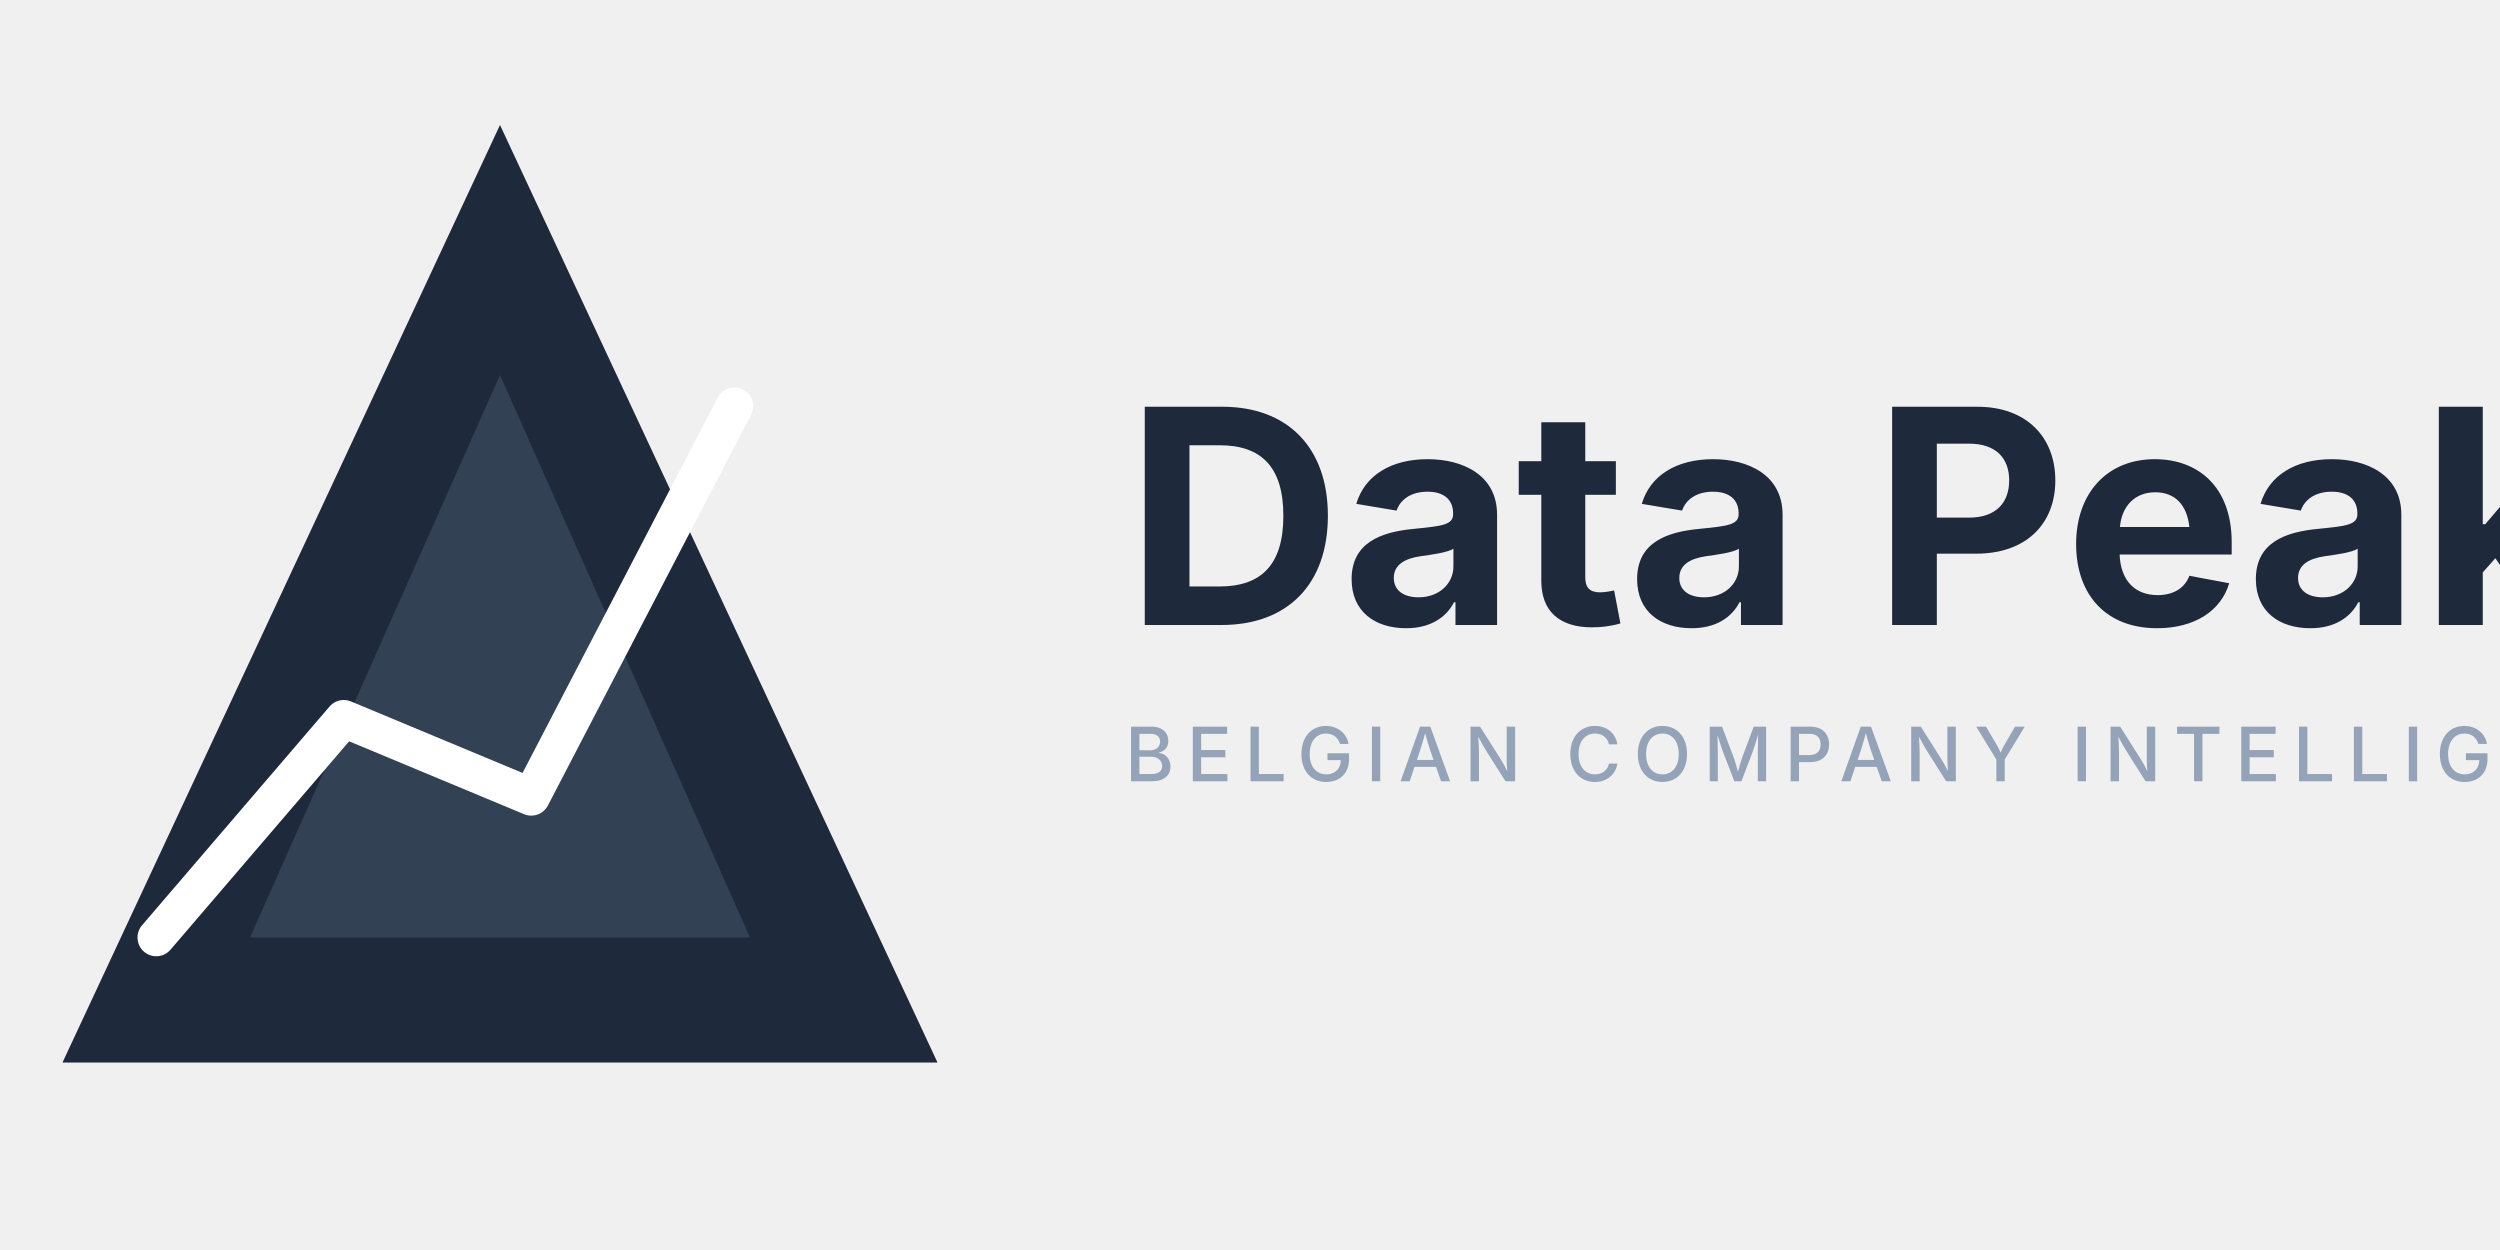
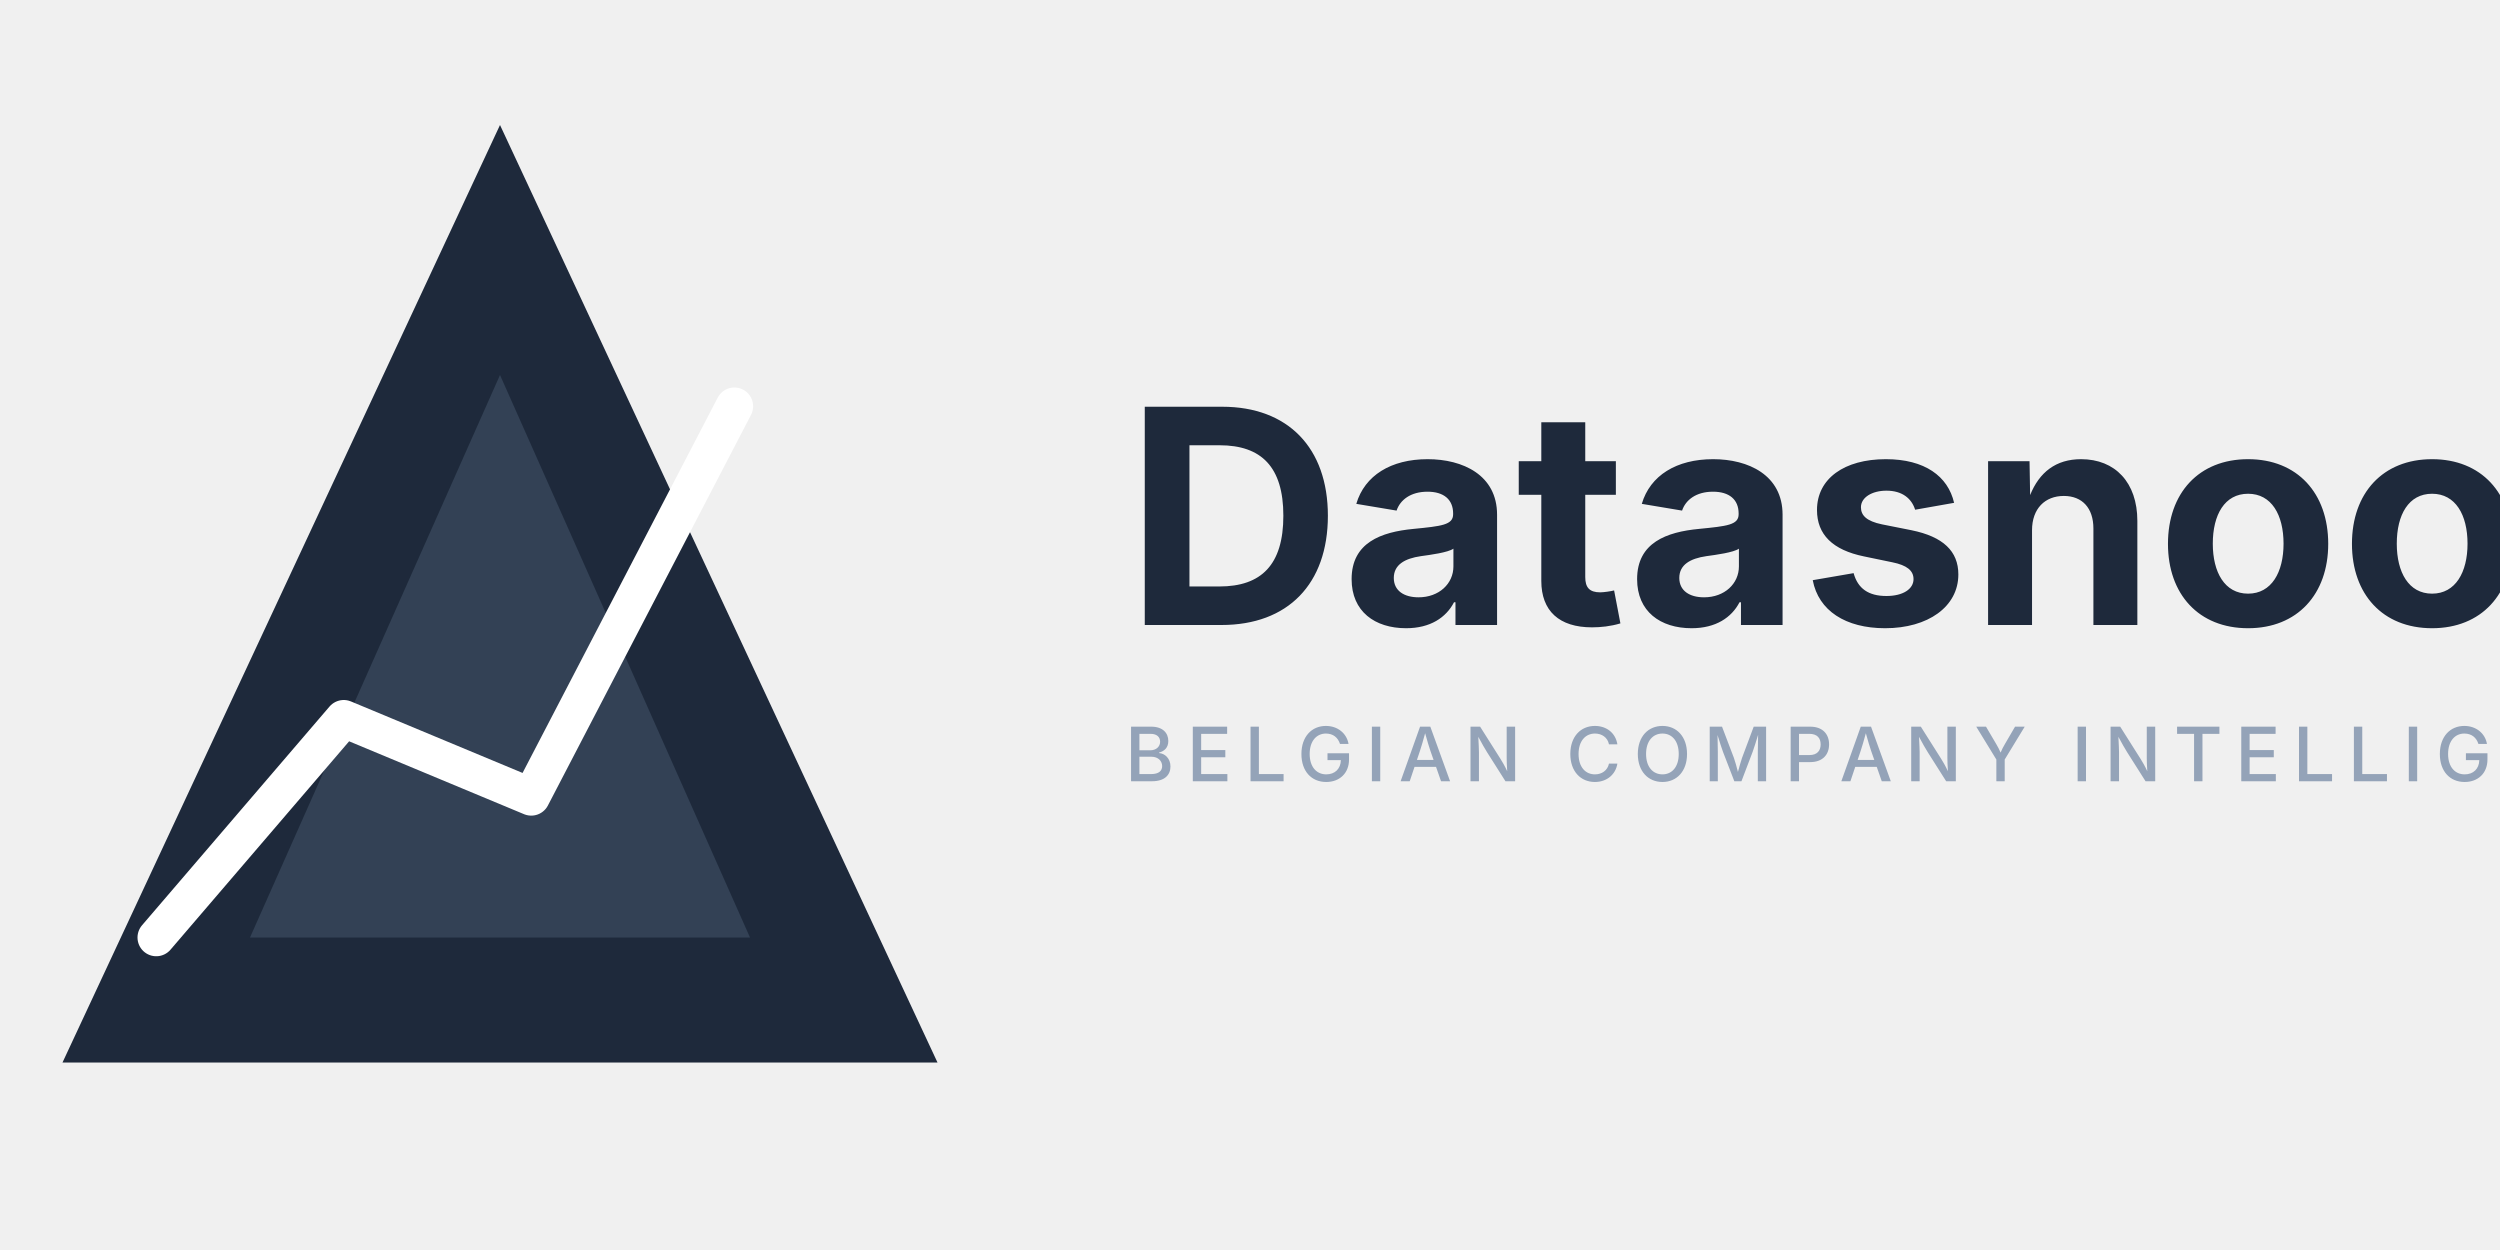
<svg xmlns="http://www.w3.org/2000/svg" viewBox="0 0 800 400" fill="none">
  <path d="M160 40L300 340H20L160 40Z" fill="#1e293b" />
  <path d="M160 120L240 300H80L160 120Z" fill="#334155" />
  <path d="M50 300L110 230L170 255L235 130" stroke="white" stroke-width="12" stroke-linecap="round" stroke-linejoin="round" fill="none" />
-   <text x="360" y="200" font-family="Inter, system-ui, sans-serif" font-size="96" font-weight="700" fill="#1e293b">Data Peak</text>
+   <text x="360" y="200" font-family="Inter, system-ui, sans-serif" font-size="96" font-weight="700" fill="#1e293b">Datasnoop</text>
  <text x="360" y="250" font-family="Inter, system-ui, sans-serif" font-size="24" font-weight="500" fill="#94a3b8" letter-spacing="4">BELGIAN COMPANY INTELLIGENCE</text>
</svg>
